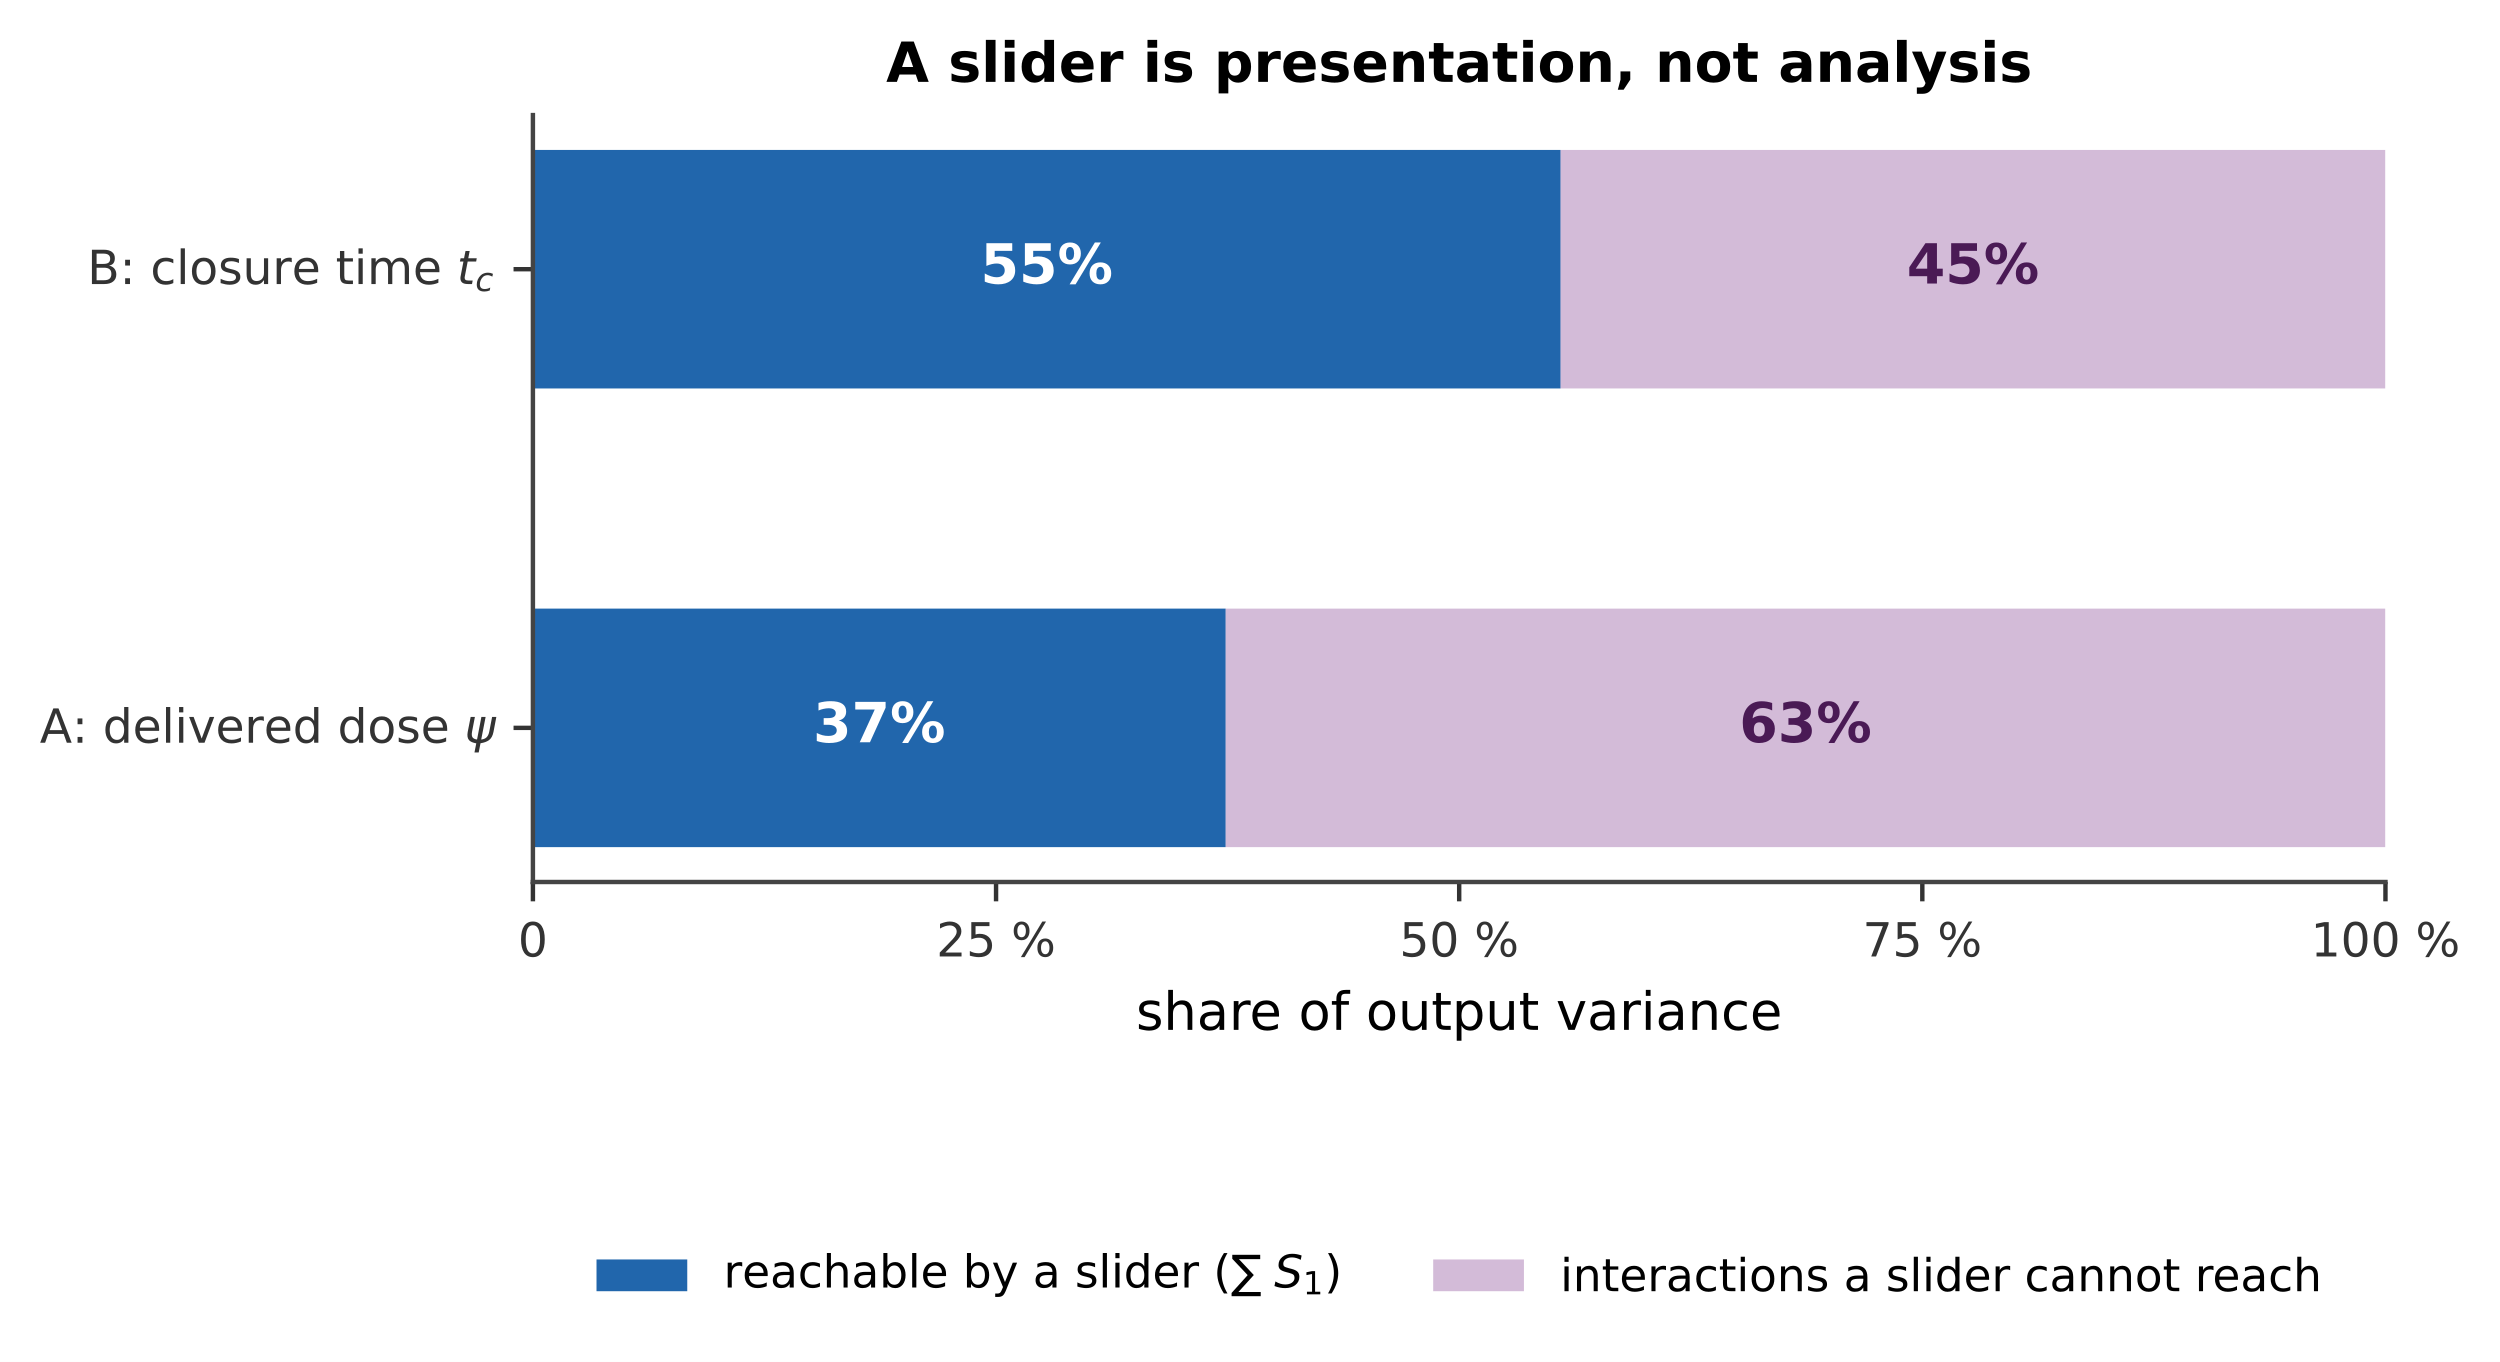
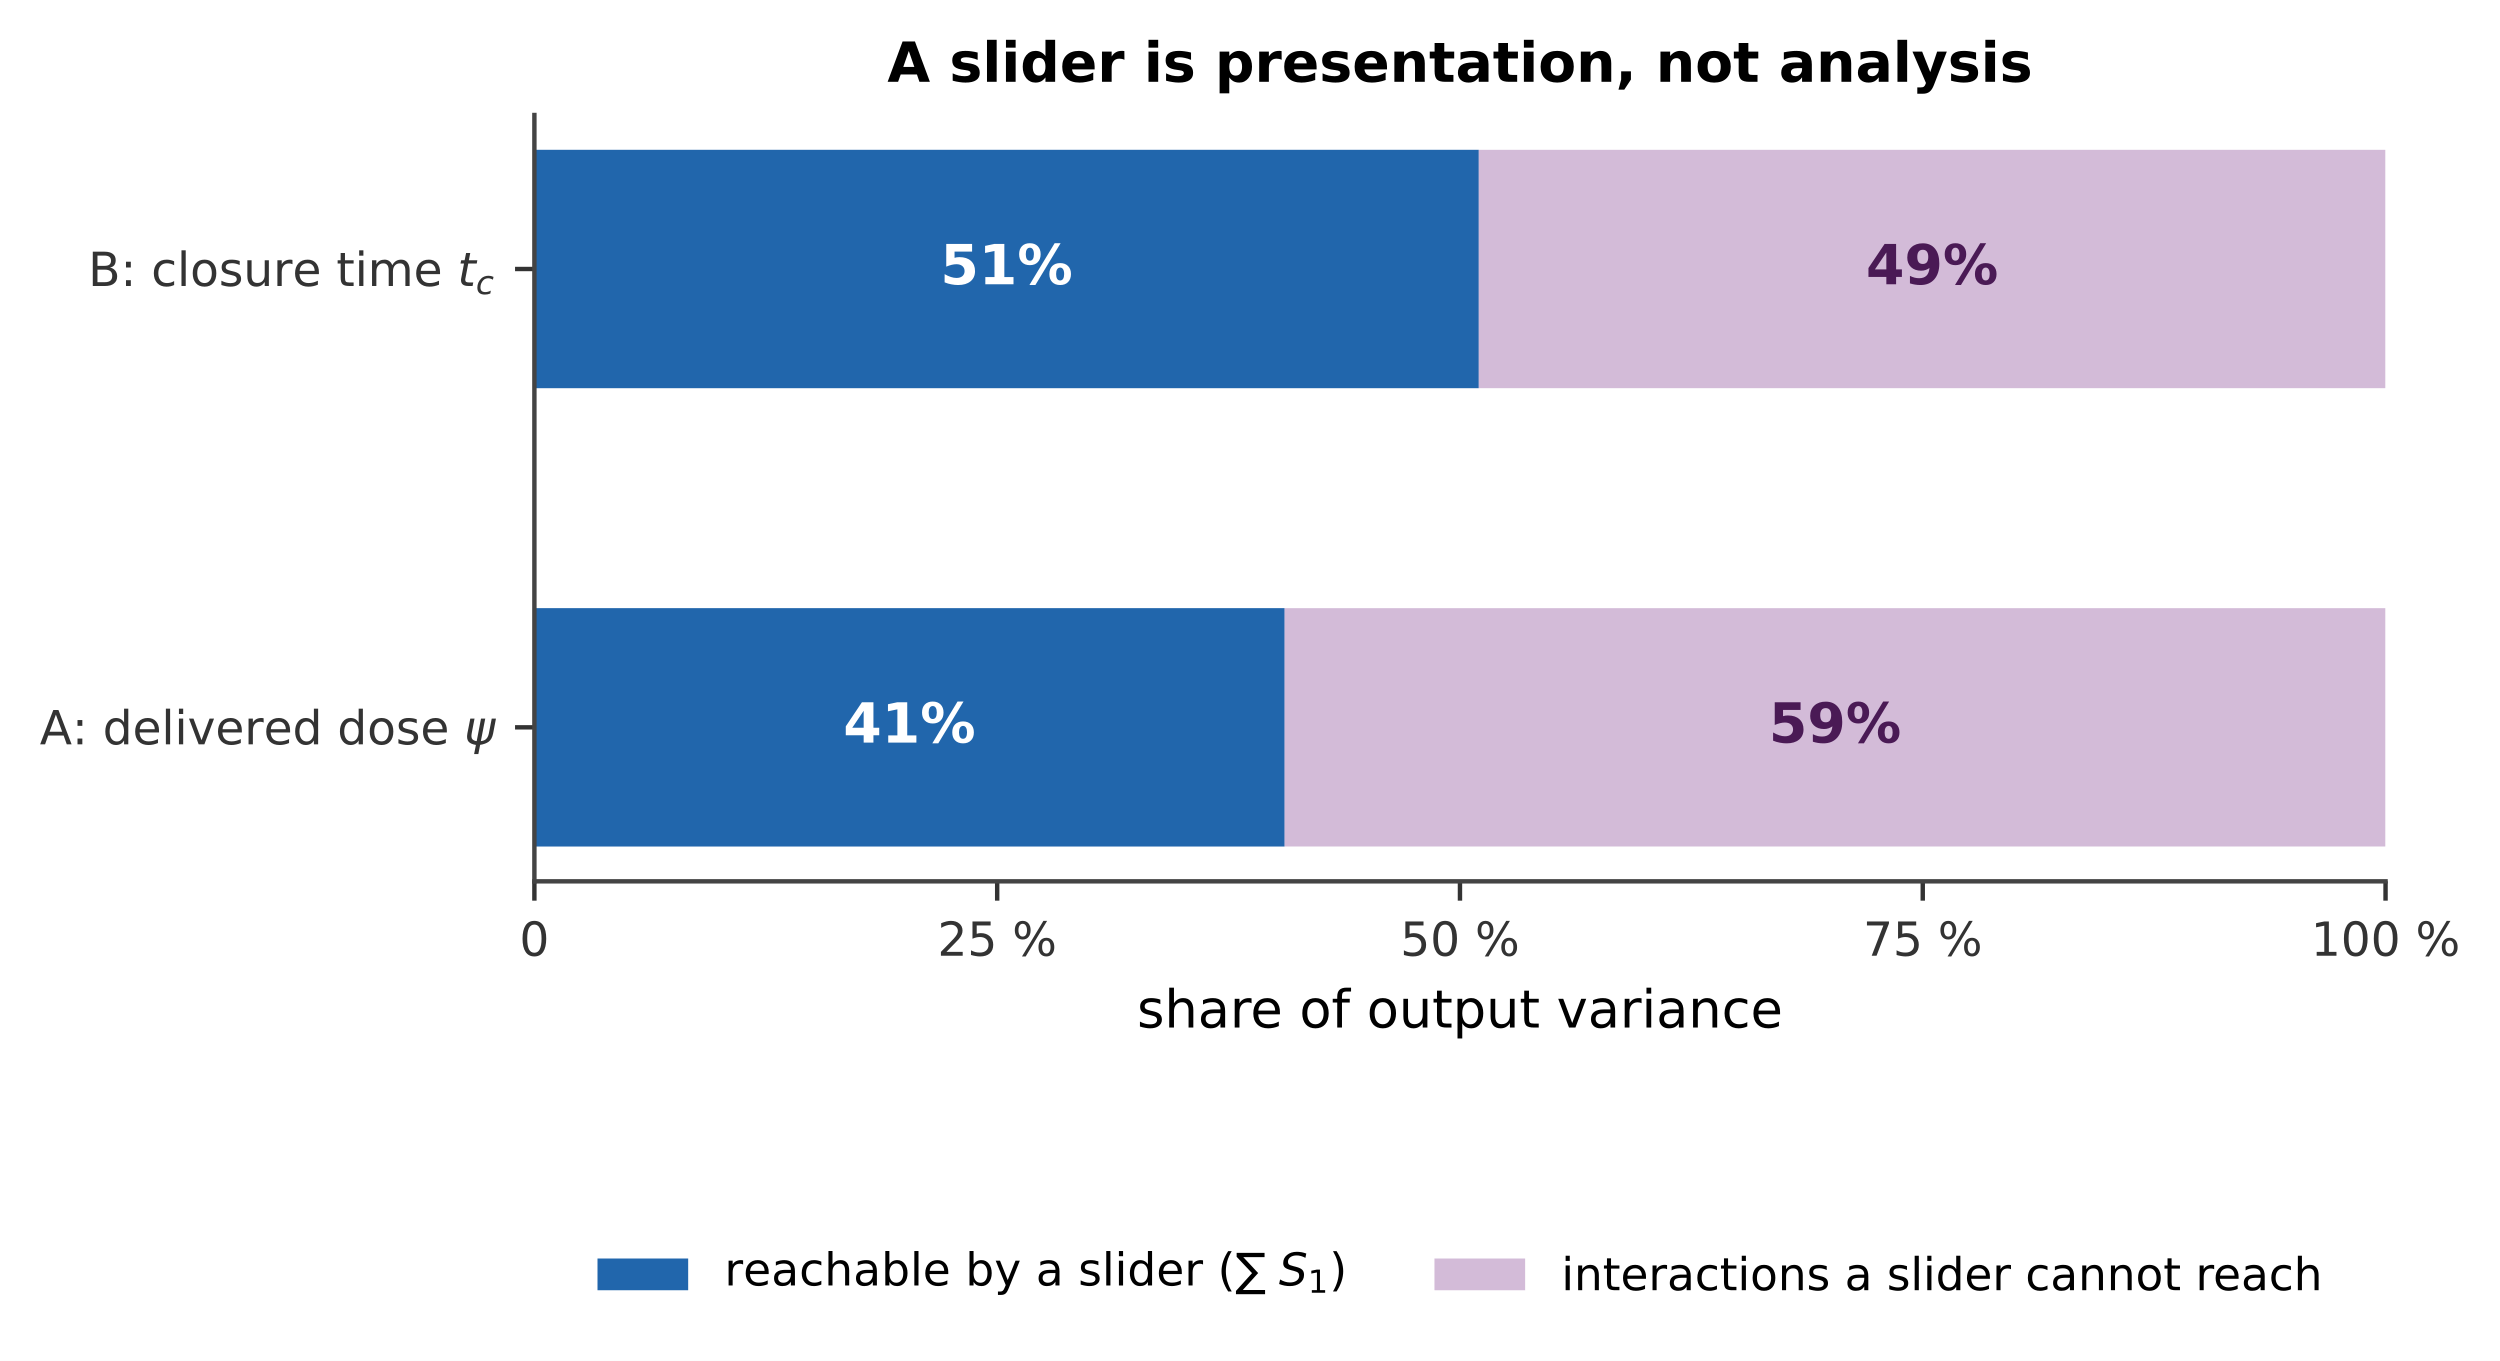
- <svg xmlns="http://www.w3.org/2000/svg" xmlns:xlink="http://www.w3.org/1999/xlink" width="451.811pt" height="246.13pt" viewBox="0 0 451.811 246.13" version="1.1">
+ <svg xmlns="http://www.w3.org/2000/svg" xmlns:xlink="http://www.w3.org/1999/xlink" width="452.151pt" height="246.13pt" viewBox="0 0 452.151 246.13" version="1.1">
  <defs>
    <style type="text/css">*{stroke-linejoin: round; stroke-linecap: butt}</style>
  </defs>
  <g id="figure_1">
    <g id="patch_1">
-       <path d="M 0 246.13  L 451.811 246.13  L 451.811 0  L 0 0  z " style="fill: #ffffff" />
+       <path d="M 0 246.13  L 452.151 246.13  L 452.151 0  L 0 0  z " style="fill: #ffffff" />
    </g>
    <g id="axes_1">
      <g id="patch_2">
-         <path d="M 96.31 159.398  L 431.11 159.398  L 431.11 20.798  L 96.31 20.798  z " style="fill: #ffffff" />
+         <path d="M 96.65 159.398  L 431.45 159.398  L 431.45 20.798  L 96.65 20.798  z " style="fill: #ffffff" />
      </g>
      <g id="patch_3">
-         <path d="M 96.31 153.098  L 221.5 153.098  L 221.5 109.993  L 96.31 109.993  z " clip-path="url(#p7fe9bb117c)" style="fill: #2166ac" />
+         <path d="M 96.65 153.098  L 232.321 153.098  L 232.321 109.993  L 96.65 109.993  z " clip-path="url(#p991ebe4616)" style="fill: #2166ac" />
      </g>
      <g id="patch_4">
-         <path d="M 96.31 70.204  L 282.028 70.204  L 282.028 27.098  L 96.31 27.098  z " clip-path="url(#p7fe9bb117c)" style="fill: #2166ac" />
+         <path d="M 96.65 70.204  L 267.438 70.204  L 267.438 27.098  L 96.65 27.098  z " clip-path="url(#p991ebe4616)" style="fill: #2166ac" />
      </g>
      <g id="patch_5">
-         <path d="M 221.5 153.098  L 431.11 153.098  L 431.11 109.993  L 221.5 109.993  z " clip-path="url(#p7fe9bb117c)" style="fill: #762a83; opacity: 0.32" />
+         <path d="M 232.321 153.098  L 431.45 153.098  L 431.45 109.993  L 232.321 109.993  z " clip-path="url(#p991ebe4616)" style="fill: #762a83; opacity: 0.32" />
      </g>
      <g id="patch_6">
-         <path d="M 282.028 70.204  L 431.11 70.204  L 431.11 27.098  L 282.028 27.098  z " clip-path="url(#p7fe9bb117c)" style="fill: #762a83; opacity: 0.32" />
+         <path d="M 267.438 70.204  L 431.45 70.204  L 431.45 27.098  L 267.438 27.098  z " clip-path="url(#p991ebe4616)" style="fill: #762a83; opacity: 0.32" />
      </g>
      <g id="matplotlib.axis_1">
        <g id="xtick_1">
          <g id="line2d_1">
            <defs>
-               <path id="ma29144f335" d="M 0 0  L 0 3.5  " style="stroke: #333333; stroke-width: 0.8" />
+               <path id="m544f62fe23" d="M 0 0  L 0 3.5  " style="stroke: #333333; stroke-width: 0.8" />
            </defs>
            <g>
-               <use xlink:href="#ma29144f335" x="96.31" y="159.398" style="fill: #333333; stroke: #333333; stroke-width: 0.8" />
+               <use xlink:href="#m544f62fe23" x="96.65" y="159.398" style="fill: #333333; stroke: #333333; stroke-width: 0.8" />
            </g>
          </g>
          <g id="text_1">
-             <text style="font-size: 8.5px; font-family: 'DejaVu Sans'; text-anchor: middle; fill: #333333" x="96.31" y="172.856" transform="rotate(-0 96.31 172.8564)">0</text>
+             <text style="font-size: 8.5px; font-family: 'DejaVu Sans'; text-anchor: middle; fill: #333333" x="96.65" y="172.857" transform="rotate(-0 96.65 172.8571)">0</text>
          </g>
        </g>
        <g id="xtick_2">
          <g id="line2d_2">
            <g>
-               <use xlink:href="#ma29144f335" x="180.01" y="159.398" style="fill: #333333; stroke: #333333; stroke-width: 0.8" />
+               <use xlink:href="#m544f62fe23" x="180.35" y="159.398" style="fill: #333333; stroke: #333333; stroke-width: 0.8" />
            </g>
          </g>
          <g id="text_2">
-             <text style="font-size: 8.5px; font-family: 'DejaVu Sans'; text-anchor: middle; fill: #333333" x="180.01" y="172.856" transform="rotate(-0 180.01 172.8564)">25 %</text>
+             <text style="font-size: 8.5px; font-family: 'DejaVu Sans'; text-anchor: middle; fill: #333333" x="180.35" y="172.857" transform="rotate(-0 180.35 172.8571)">25 %</text>
          </g>
        </g>
        <g id="xtick_3">
          <g id="line2d_3">
            <g>
-               <use xlink:href="#ma29144f335" x="263.71" y="159.398" style="fill: #333333; stroke: #333333; stroke-width: 0.8" />
+               <use xlink:href="#m544f62fe23" x="264.05" y="159.398" style="fill: #333333; stroke: #333333; stroke-width: 0.8" />
            </g>
          </g>
          <g id="text_3">
-             <text style="font-size: 8.5px; font-family: 'DejaVu Sans'; text-anchor: middle; fill: #333333" x="263.71" y="172.856" transform="rotate(-0 263.71 172.8564)">50 %</text>
+             <text style="font-size: 8.5px; font-family: 'DejaVu Sans'; text-anchor: middle; fill: #333333" x="264.05" y="172.857" transform="rotate(-0 264.05 172.8571)">50 %</text>
          </g>
        </g>
        <g id="xtick_4">
          <g id="line2d_4">
            <g>
-               <use xlink:href="#ma29144f335" x="347.41" y="159.398" style="fill: #333333; stroke: #333333; stroke-width: 0.8" />
+               <use xlink:href="#m544f62fe23" x="347.75" y="159.398" style="fill: #333333; stroke: #333333; stroke-width: 0.8" />
            </g>
          </g>
          <g id="text_4">
-             <text style="font-size: 8.5px; font-family: 'DejaVu Sans'; text-anchor: middle; fill: #333333" x="347.41" y="172.856" transform="rotate(-0 347.41 172.8564)">75 %</text>
+             <text style="font-size: 8.5px; font-family: 'DejaVu Sans'; text-anchor: middle; fill: #333333" x="347.75" y="172.857" transform="rotate(-0 347.75 172.8571)">75 %</text>
          </g>
        </g>
        <g id="xtick_5">
          <g id="line2d_5">
            <g>
-               <use xlink:href="#ma29144f335" x="431.11" y="159.398" style="fill: #333333; stroke: #333333; stroke-width: 0.8" />
+               <use xlink:href="#m544f62fe23" x="431.45" y="159.398" style="fill: #333333; stroke: #333333; stroke-width: 0.8" />
            </g>
          </g>
          <g id="text_5">
-             <text style="font-size: 8.5px; font-family: 'DejaVu Sans'; text-anchor: middle; fill: #333333" x="431.11" y="172.856" transform="rotate(-0 431.11 172.8564)">100 %</text>
+             <text style="font-size: 8.5px; font-family: 'DejaVu Sans'; text-anchor: middle; fill: #333333" x="431.45" y="172.857" transform="rotate(-0 431.45 172.8571)">100 %</text>
          </g>
        </g>
        <g id="text_6">
-           <text style="font-size: 9.5px; font-family: 'DejaVu Sans'; text-anchor: middle" x="263.71" y="186.117" transform="rotate(-0 263.71 186.117)">share of output variance</text>
+           <text style="font-size: 9.5px; font-family: 'DejaVu Sans'; text-anchor: middle" x="264.05" y="185.843" transform="rotate(-0 264.05 185.8434)">share of output variance</text>
        </g>
      </g>
      <g id="matplotlib.axis_2">
        <g id="ytick_1">
          <g id="line2d_6">
            <defs>
-               <path id="mb75726d716" d="M 0 0  L -3.5 0  " style="stroke: #333333; stroke-width: 0.8" />
+               <path id="m379e5437d4" d="M 0 0  L -3.5 0  " style="stroke: #333333; stroke-width: 0.8" />
            </defs>
            <g>
-               <use xlink:href="#mb75726d716" x="96.31" y="131.546" style="fill: #333333; stroke: #333333; stroke-width: 0.8" />
+               <use xlink:href="#m379e5437d4" x="96.65" y="131.546" style="fill: #333333; stroke: #333333; stroke-width: 0.8" />
            </g>
          </g>
          <g id="text_7">
            <g style="fill: #333333" transform="translate(7.2 134.7758)">
              <text>
-                 <tspan x="0" y="-0.547" style="font-size: 8.5px; font-family: 'DejaVu Sans'; fill: #333333">A</tspan>
-                 <tspan x="5.815" y="-0.547" style="font-size: 8.5px; font-family: 'DejaVu Sans'; fill: #333333">:</tspan>
-                 <tspan x="8.678" y="-0.547" style="font-size: 8.5px; font-family: 'DejaVu Sans'; fill: #333333"> </tspan>
-                 <tspan x="11.38" y="-0.547" style="font-size: 8.5px; font-family: 'DejaVu Sans'; fill: #333333">d</tspan>
-                 <tspan x="16.776" y="-0.547" style="font-size: 8.5px; font-family: 'DejaVu Sans'; fill: #333333">e</tspan>
-                 <tspan x="22.005" y="-0.547" style="font-size: 8.5px; font-family: 'DejaVu Sans'; fill: #333333">l</tspan>
-                 <tspan x="24.367" y="-0.547" style="font-size: 8.5px; font-family: 'DejaVu Sans'; fill: #333333">i</tspan>
-                 <tspan x="26.729" y="-0.547" style="font-size: 8.5px; font-family: 'DejaVu Sans'; fill: #333333">v</tspan>
-                 <tspan x="31.759" y="-0.547" style="font-size: 8.5px; font-family: 'DejaVu Sans'; fill: #333333">e</tspan>
-                 <tspan x="36.988" y="-0.547" style="font-size: 8.5px; font-family: 'DejaVu Sans'; fill: #333333">r</tspan>
-                 <tspan x="40.483" y="-0.547" style="font-size: 8.5px; font-family: 'DejaVu Sans'; fill: #333333">e</tspan>
-                 <tspan x="45.712" y="-0.547" style="font-size: 8.5px; font-family: 'DejaVu Sans'; fill: #333333">d</tspan>
-                 <tspan x="51.108" y="-0.547" style="font-size: 8.5px; font-family: 'DejaVu Sans'; fill: #333333"> </tspan>
-                 <tspan x="53.81" y="-0.547" style="font-size: 8.5px; font-family: 'DejaVu Sans'; fill: #333333">d</tspan>
-                 <tspan x="59.205" y="-0.547" style="font-size: 8.5px; font-family: 'DejaVu Sans'; fill: #333333">o</tspan>
-                 <tspan x="64.406" y="-0.547" style="font-size: 8.5px; font-family: 'DejaVu Sans'; fill: #333333">s</tspan>
-                 <tspan x="68.834" y="-0.547" style="font-size: 8.5px; font-family: 'DejaVu Sans'; fill: #333333">e</tspan>
-                 <tspan x="74.064" y="-0.547" style="font-size: 8.5px; font-family: 'DejaVu Sans'; fill: #333333"> </tspan>
-                 <tspan x="76.766" y="-0.547" style="font-style: oblique; font-size: 8.5px; font-family: 'DejaVu Sans'; fill: #333333">ψ</tspan>
+                 <tspan x="0" y="-0.156" style="font-size: 8.5px; font-family: 'DejaVu Sans'; fill: #333333">A</tspan>
+                 <tspan x="5.815" y="-0.156" style="font-size: 8.5px; font-family: 'DejaVu Sans'; fill: #333333">:</tspan>
+                 <tspan x="8.678" y="-0.156" style="font-size: 8.5px; font-family: 'DejaVu Sans'; fill: #333333"> </tspan>
+                 <tspan x="11.38" y="-0.156" style="font-size: 8.5px; font-family: 'DejaVu Sans'; fill: #333333">d</tspan>
+                 <tspan x="16.776" y="-0.156" style="font-size: 8.5px; font-family: 'DejaVu Sans'; fill: #333333">e</tspan>
+                 <tspan x="22.005" y="-0.156" style="font-size: 8.5px; font-family: 'DejaVu Sans'; fill: #333333">l</tspan>
+                 <tspan x="24.367" y="-0.156" style="font-size: 8.5px; font-family: 'DejaVu Sans'; fill: #333333">i</tspan>
+                 <tspan x="26.729" y="-0.156" style="font-size: 8.5px; font-family: 'DejaVu Sans'; fill: #333333">v</tspan>
+                 <tspan x="31.759" y="-0.156" style="font-size: 8.5px; font-family: 'DejaVu Sans'; fill: #333333">e</tspan>
+                 <tspan x="36.988" y="-0.156" style="font-size: 8.5px; font-family: 'DejaVu Sans'; fill: #333333">r</tspan>
+                 <tspan x="40.483" y="-0.156" style="font-size: 8.5px; font-family: 'DejaVu Sans'; fill: #333333">e</tspan>
+                 <tspan x="45.712" y="-0.156" style="font-size: 8.5px; font-family: 'DejaVu Sans'; fill: #333333">d</tspan>
+                 <tspan x="51.108" y="-0.156" style="font-size: 8.5px; font-family: 'DejaVu Sans'; fill: #333333"> </tspan>
+                 <tspan x="53.81" y="-0.156" style="font-size: 8.5px; font-family: 'DejaVu Sans'; fill: #333333">d</tspan>
+                 <tspan x="59.205" y="-0.156" style="font-size: 8.5px; font-family: 'DejaVu Sans'; fill: #333333">o</tspan>
+                 <tspan x="64.406" y="-0.156" style="font-size: 8.5px; font-family: 'DejaVu Sans'; fill: #333333">s</tspan>
+                 <tspan x="68.834" y="-0.156" style="font-size: 8.5px; font-family: 'DejaVu Sans'; fill: #333333">e</tspan>
+                 <tspan x="74.064" y="-0.156" style="font-size: 8.5px; font-family: 'DejaVu Sans'; fill: #333333"> </tspan>
+                 <tspan x="76.766" y="-0.156" style="font-style: oblique; font-size: 8.5px; font-family: 'DejaVu Sans'; fill: #333333">ψ</tspan>
              </text>
            </g>
          </g>
        </g>
        <g id="ytick_2">
          <g id="line2d_7">
            <g>
-               <use xlink:href="#mb75726d716" x="96.31" y="48.651" style="fill: #333333; stroke: #333333; stroke-width: 0.8" />
+               <use xlink:href="#m379e5437d4" x="96.65" y="48.651" style="fill: #333333; stroke: #333333; stroke-width: 0.8" />
            </g>
          </g>
          <g id="text_8">
-             <g style="fill: #333333" transform="translate(15.785 51.88107)">
+             <g style="fill: #333333" transform="translate(15.955 51.88041)">
              <text>
-                 <tspan x="0" y="-0.547" style="font-size: 8.5px; font-family: 'DejaVu Sans'; fill: #333333">B</tspan>
-                 <tspan x="5.831" y="-0.547" style="font-size: 8.5px; font-family: 'DejaVu Sans'; fill: #333333">:</tspan>
-                 <tspan x="8.695" y="-0.547" style="font-size: 8.5px; font-family: 'DejaVu Sans'; fill: #333333"> </tspan>
-                 <tspan x="11.397" y="-0.547" style="font-size: 8.5px; font-family: 'DejaVu Sans'; fill: #333333">c</tspan>
-                 <tspan x="16.07" y="-0.547" style="font-size: 8.5px; font-family: 'DejaVu Sans'; fill: #333333">l</tspan>
-                 <tspan x="18.432" y="-0.547" style="font-size: 8.5px; font-family: 'DejaVu Sans'; fill: #333333">o</tspan>
-                 <tspan x="23.632" y="-0.547" style="font-size: 8.5px; font-family: 'DejaVu Sans'; fill: #333333">s</tspan>
-                 <tspan x="28.061" y="-0.547" style="font-size: 8.5px; font-family: 'DejaVu Sans'; fill: #333333">u</tspan>
-                 <tspan x="33.448" y="-0.547" style="font-size: 8.5px; font-family: 'DejaVu Sans'; fill: #333333">r</tspan>
-                 <tspan x="36.943" y="-0.547" style="font-size: 8.5px; font-family: 'DejaVu Sans'; fill: #333333">e</tspan>
-                 <tspan x="42.172" y="-0.547" style="font-size: 8.5px; font-family: 'DejaVu Sans'; fill: #333333"> </tspan>
-                 <tspan x="44.874" y="-0.547" style="font-size: 8.5px; font-family: 'DejaVu Sans'; fill: #333333">t</tspan>
-                 <tspan x="48.207" y="-0.547" style="font-size: 8.5px; font-family: 'DejaVu Sans'; fill: #333333">i</tspan>
-                 <tspan x="50.568" y="-0.547" style="font-size: 8.5px; font-family: 'DejaVu Sans'; fill: #333333">m</tspan>
-                 <tspan x="58.848" y="-0.547" style="font-size: 8.5px; font-family: 'DejaVu Sans'; fill: #333333">e</tspan>
-                 <tspan x="64.078" y="-0.547" style="font-size: 8.5px; font-family: 'DejaVu Sans'; fill: #333333"> </tspan>
-                 <tspan x="66.78" y="-0.547" style="font-style: oblique; font-size: 8.5px; font-family: 'DejaVu Sans'; fill: #333333">t</tspan>
-                 <tspan x="70.113" y="0.728" style="font-style: oblique; font-size: 5.95px; font-family: 'DejaVu Sans'; fill: #333333">c</tspan>
+                 <tspan x="0" y="-0.156" style="font-size: 8.5px; font-family: 'DejaVu Sans'; fill: #333333">B</tspan>
+                 <tspan x="5.831" y="-0.156" style="font-size: 8.5px; font-family: 'DejaVu Sans'; fill: #333333">:</tspan>
+                 <tspan x="8.695" y="-0.156" style="font-size: 8.5px; font-family: 'DejaVu Sans'; fill: #333333"> </tspan>
+                 <tspan x="11.397" y="-0.156" style="font-size: 8.5px; font-family: 'DejaVu Sans'; fill: #333333">c</tspan>
+                 <tspan x="16.07" y="-0.156" style="font-size: 8.5px; font-family: 'DejaVu Sans'; fill: #333333">l</tspan>
+                 <tspan x="18.432" y="-0.156" style="font-size: 8.5px; font-family: 'DejaVu Sans'; fill: #333333">o</tspan>
+                 <tspan x="23.632" y="-0.156" style="font-size: 8.5px; font-family: 'DejaVu Sans'; fill: #333333">s</tspan>
+                 <tspan x="28.061" y="-0.156" style="font-size: 8.5px; font-family: 'DejaVu Sans'; fill: #333333">u</tspan>
+                 <tspan x="33.448" y="-0.156" style="font-size: 8.5px; font-family: 'DejaVu Sans'; fill: #333333">r</tspan>
+                 <tspan x="36.943" y="-0.156" style="font-size: 8.5px; font-family: 'DejaVu Sans'; fill: #333333">e</tspan>
+                 <tspan x="42.172" y="-0.156" style="font-size: 8.5px; font-family: 'DejaVu Sans'; fill: #333333"> </tspan>
+                 <tspan x="44.874" y="-0.156" style="font-size: 8.5px; font-family: 'DejaVu Sans'; fill: #333333">t</tspan>
+                 <tspan x="48.207" y="-0.156" style="font-size: 8.5px; font-family: 'DejaVu Sans'; fill: #333333">i</tspan>
+                 <tspan x="50.568" y="-0.156" style="font-size: 8.5px; font-family: 'DejaVu Sans'; fill: #333333">m</tspan>
+                 <tspan x="58.848" y="-0.156" style="font-size: 8.5px; font-family: 'DejaVu Sans'; fill: #333333">e</tspan>
+                 <tspan x="64.078" y="-0.156" style="font-size: 8.5px; font-family: 'DejaVu Sans'; fill: #333333"> </tspan>
+                 <tspan x="66.78" y="-0.156" style="font-style: oblique; font-size: 8.5px; font-family: 'DejaVu Sans'; fill: #333333">t</tspan>
+                 <tspan x="70.113" y="1.32" style="font-style: oblique; font-size: 5.95px; font-family: 'DejaVu Sans'; fill: #333333">c</tspan>
              </text>
            </g>
          </g>
        </g>
      </g>
      <g id="patch_7">
-         <path d="M 96.31 159.398  L 96.31 20.798  " style="fill: none; stroke: #444444; stroke-width: 0.8; stroke-linejoin: miter; stroke-linecap: square" />
+         <path d="M 96.65 159.398  L 96.65 20.798  " style="fill: none; stroke: #444444; stroke-width: 0.8; stroke-linejoin: miter; stroke-linecap: square" />
      </g>
      <g id="patch_8">
-         <path d="M 96.31 159.398  L 431.11 159.398  " style="fill: none; stroke: #444444; stroke-width: 0.8; stroke-linejoin: miter; stroke-linecap: square" />
+         <path d="M 96.65 159.398  L 431.45 159.398  " style="fill: none; stroke: #444444; stroke-width: 0.8; stroke-linejoin: miter; stroke-linecap: square" />
      </g>
      <g id="text_9">
-         <text style="font-weight: 700; font-size: 10px; font-family: 'DejaVu Sans'; text-anchor: middle; fill: #ffffff" x="158.905" y="134.143" transform="rotate(-0 158.9048 134.1435)">37%</text>
+         <text style="font-weight: 700; font-size: 10px; font-family: 'DejaVu Sans'; text-anchor: middle; fill: #ffffff" x="164.485" y="134.305" transform="rotate(-0 164.4853 134.3052)">41%</text>
      </g>
      <g id="text_10">
-         <text style="font-weight: 700; font-size: 10px; font-family: 'DejaVu Sans'; text-anchor: middle; fill: #4a1a55" x="326.305" y="134.143" transform="rotate(-0 326.3048 134.1435)">63%</text>
+         <text style="font-weight: 700; font-size: 10px; font-family: 'DejaVu Sans'; text-anchor: middle; fill: #4a1a55" x="331.885" y="134.305" transform="rotate(-0 331.8853 134.3052)">59%</text>
      </g>
      <g id="text_11">
-         <text style="font-weight: 700; font-size: 10px; font-family: 'DejaVu Sans'; text-anchor: middle; fill: #ffffff" x="189.169" y="51.249" transform="rotate(-0 189.1691 51.24873)">55%</text>
+         <text style="font-weight: 700; font-size: 10px; font-family: 'DejaVu Sans'; text-anchor: middle; fill: #ffffff" x="182.044" y="51.41" transform="rotate(-0 182.0438 51.41044)">51%</text>
      </g>
      <g id="text_12">
-         <text style="font-weight: 700; font-size: 10px; font-family: 'DejaVu Sans'; text-anchor: middle; fill: #4a1a55" x="356.569" y="51.249" transform="rotate(-0 356.5691 51.24873)">45%</text>
+         <text style="font-weight: 700; font-size: 10px; font-family: 'DejaVu Sans'; text-anchor: middle; fill: #4a1a55" x="349.444" y="51.41" transform="rotate(-0 349.4438 51.41044)">49%</text>
      </g>
      <g id="text_13">
-         <text style="font-weight: 700; font-size: 10px; font-family: 'DejaVu Sans'; text-anchor: middle" x="263.71" y="14.798" transform="rotate(-0 263.71 14.79844)">A slider is presentation, not analysis</text>
+         <text style="font-weight: 700; font-size: 10px; font-family: 'DejaVu Sans'; text-anchor: middle" x="264.05" y="14.798" transform="rotate(-0 264.05 14.79844)">A slider is presentation, not analysis</text>
      </g>
      <g id="legend_1">
        <g id="patch_9">
-           <path d="M 107.804 233.354  L 124.204 233.354  L 124.204 227.614  L 107.804 227.614  z " style="fill: #2166ac" />
+           <path d="M 108.064 233.354  L 124.464 233.354  L 124.464 227.614  L 108.064 227.614  z " style="fill: #2166ac" />
        </g>
        <g id="text_14">
-           <g transform="translate(130.7643 233.3544)">
+           <g transform="translate(131.0242 233.3544)">
            <text>
-               <tspan x="0" y="-0.672" style="font-size: 8.2px; font-family: 'DejaVu Sans'">r</tspan>
-               <tspan x="3.366" y="-0.672" style="font-size: 8.2px; font-family: 'DejaVu Sans'">e</tspan>
-               <tspan x="8.403" y="-0.672" style="font-size: 8.2px; font-family: 'DejaVu Sans'">a</tspan>
-               <tspan x="13.421" y="-0.672" style="font-size: 8.2px; font-family: 'DejaVu Sans'">c</tspan>
-               <tspan x="17.922" y="-0.672" style="font-size: 8.2px; font-family: 'DejaVu Sans'">h</tspan>
-               <tspan x="23.111" y="-0.672" style="font-size: 8.2px; font-family: 'DejaVu Sans'">a</tspan>
-               <tspan x="28.129" y="-0.672" style="font-size: 8.2px; font-family: 'DejaVu Sans'">b</tspan>
-               <tspan x="33.326" y="-0.672" style="font-size: 8.2px; font-family: 'DejaVu Sans'">l</tspan>
-               <tspan x="35.6" y="-0.672" style="font-size: 8.2px; font-family: 'DejaVu Sans'">e</tspan>
-               <tspan x="40.638" y="-0.672" style="font-size: 8.2px; font-family: 'DejaVu Sans'"> </tspan>
-               <tspan x="43.24" y="-0.672" style="font-size: 8.2px; font-family: 'DejaVu Sans'">b</tspan>
-               <tspan x="48.437" y="-0.672" style="font-size: 8.2px; font-family: 'DejaVu Sans'">y</tspan>
-               <tspan x="53.283" y="-0.672" style="font-size: 8.2px; font-family: 'DejaVu Sans'"> </tspan>
-               <tspan x="55.885" y="-0.672" style="font-size: 8.2px; font-family: 'DejaVu Sans'">a</tspan>
-               <tspan x="60.903" y="-0.672" style="font-size: 8.2px; font-family: 'DejaVu Sans'"> </tspan>
-               <tspan x="63.505" y="-0.672" style="font-size: 8.2px; font-family: 'DejaVu Sans'">s</tspan>
-               <tspan x="67.771" y="-0.672" style="font-size: 8.2px; font-family: 'DejaVu Sans'">l</tspan>
-               <tspan x="70.046" y="-0.672" style="font-size: 8.2px; font-family: 'DejaVu Sans'">i</tspan>
-               <tspan x="72.32" y="-0.672" style="font-size: 8.2px; font-family: 'DejaVu Sans'">d</tspan>
-               <tspan x="77.517" y="-0.672" style="font-size: 8.2px; font-family: 'DejaVu Sans'">e</tspan>
-               <tspan x="82.555" y="-0.672" style="font-size: 8.2px; font-family: 'DejaVu Sans'">r</tspan>
-               <tspan x="85.921" y="-0.672" style="font-size: 8.2px; font-family: 'DejaVu Sans'"> </tspan>
-               <tspan x="88.523" y="-0.672" style="font-size: 8.2px; font-family: 'DejaVu Sans'">(</tspan>
-               <tspan x="108.585" y="-0.672" style="font-size: 8.2px; font-family: 'DejaVu Sans'">)</tspan>
-               <tspan x="91.718" y="-0.672" style="font-size: 8.2px; font-family: 'DejaVu Sans Display'">∑</tspan>
-               <tspan x="99.517" y="-0.672" style="font-style: oblique; font-size: 8.2px; font-family: 'DejaVu Sans'">S</tspan>
-               <tspan x="104.714" y="0.558" style="font-size: 5.74px; font-family: 'DejaVu Sans'">1</tspan>
+               <tspan x="0" y="-0.859" style="font-size: 8.2px; font-family: 'DejaVu Sans'">r</tspan>
+               <tspan x="3.392" y="-0.859" style="font-size: 8.2px; font-family: 'DejaVu Sans'">e</tspan>
+               <tspan x="8.468" y="-0.859" style="font-size: 8.2px; font-family: 'DejaVu Sans'">a</tspan>
+               <tspan x="13.523" y="-0.859" style="font-size: 8.2px; font-family: 'DejaVu Sans'">c</tspan>
+               <tspan x="18.059" y="-0.859" style="font-size: 8.2px; font-family: 'DejaVu Sans'">h</tspan>
+               <tspan x="23.288" y="-0.859" style="font-size: 8.2px; font-family: 'DejaVu Sans'">a</tspan>
+               <tspan x="28.343" y="-0.859" style="font-size: 8.2px; font-family: 'DejaVu Sans'">b</tspan>
+               <tspan x="33.58" y="-0.859" style="font-size: 8.2px; font-family: 'DejaVu Sans'">l</tspan>
+               <tspan x="35.872" y="-0.859" style="font-size: 8.2px; font-family: 'DejaVu Sans'">e</tspan>
+               <tspan x="40.948" y="-0.859" style="font-size: 8.2px; font-family: 'DejaVu Sans'"> </tspan>
+               <tspan x="43.57" y="-0.859" style="font-size: 8.2px; font-family: 'DejaVu Sans'">b</tspan>
+               <tspan x="48.807" y="-0.859" style="font-size: 8.2px; font-family: 'DejaVu Sans'">y</tspan>
+               <tspan x="53.689" y="-0.859" style="font-size: 8.2px; font-family: 'DejaVu Sans'"> </tspan>
+               <tspan x="56.312" y="-0.859" style="font-size: 8.2px; font-family: 'DejaVu Sans'">a</tspan>
+               <tspan x="61.367" y="-0.859" style="font-size: 8.2px; font-family: 'DejaVu Sans'"> </tspan>
+               <tspan x="63.99" y="-0.859" style="font-size: 8.2px; font-family: 'DejaVu Sans'">s</tspan>
+               <tspan x="68.288" y="-0.859" style="font-size: 8.2px; font-family: 'DejaVu Sans'">l</tspan>
+               <tspan x="70.58" y="-0.859" style="font-size: 8.2px; font-family: 'DejaVu Sans'">i</tspan>
+               <tspan x="72.872" y="-0.859" style="font-size: 8.2px; font-family: 'DejaVu Sans'">d</tspan>
+               <tspan x="78.109" y="-0.859" style="font-size: 8.2px; font-family: 'DejaVu Sans'">e</tspan>
+               <tspan x="83.185" y="-0.859" style="font-size: 8.2px; font-family: 'DejaVu Sans'">r</tspan>
+               <tspan x="86.577" y="-0.859" style="font-size: 8.2px; font-family: 'DejaVu Sans'"> </tspan>
+               <tspan x="89.199" y="-0.859" style="font-size: 8.2px; font-family: 'DejaVu Sans'">(</tspan>
+               <tspan x="109.407" y="-0.859" style="font-size: 8.2px; font-family: 'DejaVu Sans'">)</tspan>
+               <tspan x="92.418" y="-0.859" style="font-size: 8.2px; font-family: 'DejaVu Sans Display'">∑</tspan>
+               <tspan x="100.277" y="-0.859" style="font-style: oblique; font-size: 8.2px; font-family: 'DejaVu Sans'">S</tspan>
+               <tspan x="105.514" y="0.453" style="font-size: 5.74px; font-family: 'DejaVu Sans'">1</tspan>
            </text>
          </g>
        </g>
        <g id="patch_10">
-           <path d="M 259.012 233.354  L 275.412 233.354  L 275.412 227.614  L 259.012 227.614  z " style="fill: #762a83; opacity: 0.32" />
+           <path d="M 259.436 233.354  L 275.836 233.354  L 275.836 227.614  L 259.436 227.614  z " style="fill: #762a83; opacity: 0.32" />
        </g>
        <g id="text_15">
-           <text style="font-size: 8.2px; font-family: 'DejaVu Sans'; text-anchor: start" x="281.972" y="233.354" transform="rotate(-0 281.9723 233.3544)">interactions a slider cannot reach</text>
+           <text style="font-size: 8.2px; font-family: 'DejaVu Sans'; text-anchor: start" x="282.396" y="233.354" transform="rotate(-0 282.3962 233.3544)">interactions a slider cannot reach</text>
        </g>
      </g>
    </g>
  </g>
  <defs>
-     <clipPath id="p7fe9bb117c">
-       <rect x="96.31" y="20.798" width="334.8" height="138.6" />
+     <clipPath id="p991ebe4616">
+       <rect x="96.65" y="20.798" width="334.8" height="138.6" />
    </clipPath>
  </defs>
</svg>
